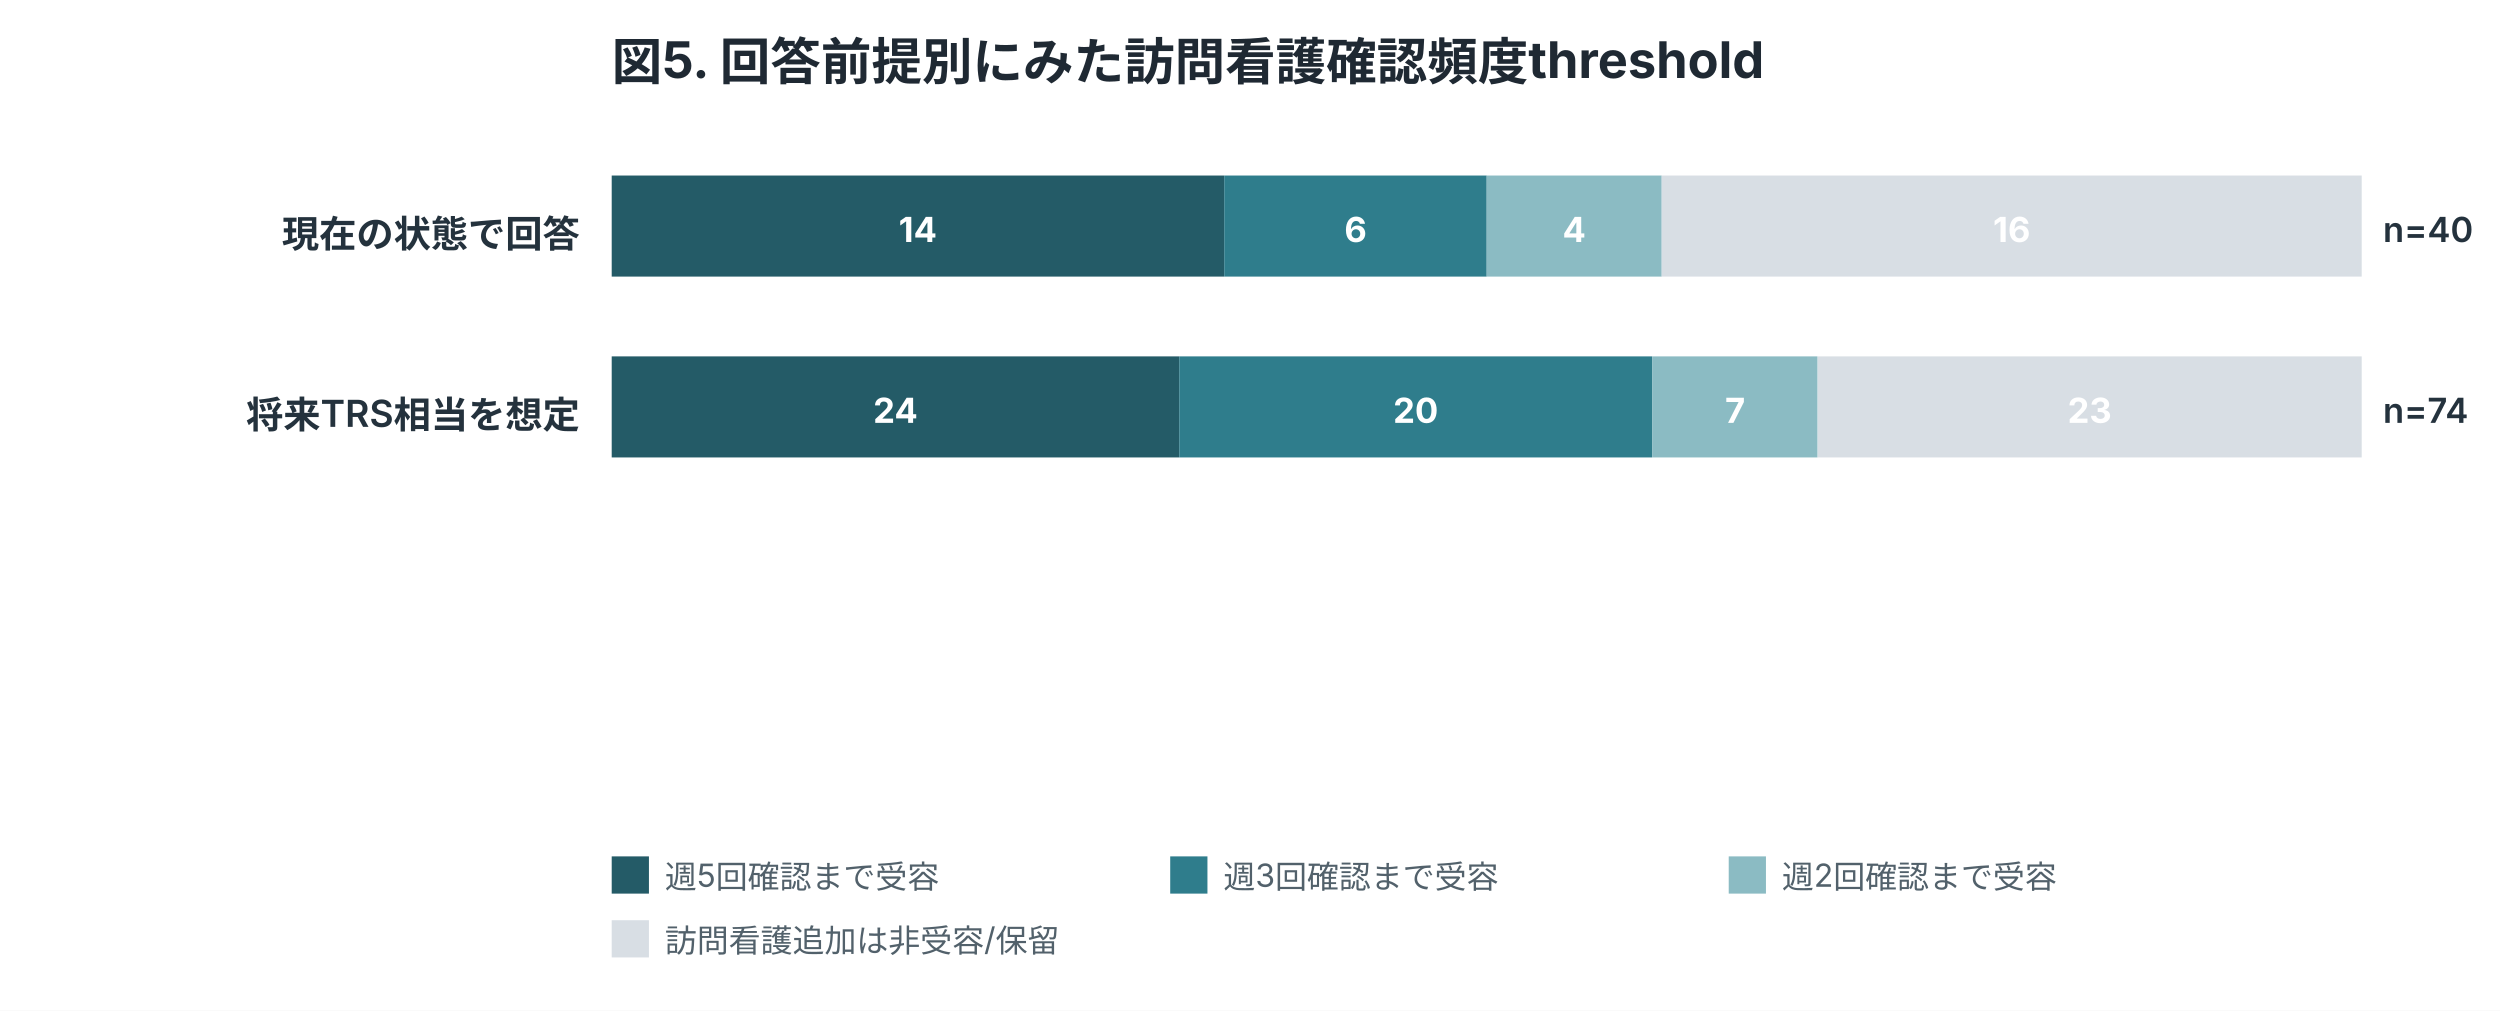
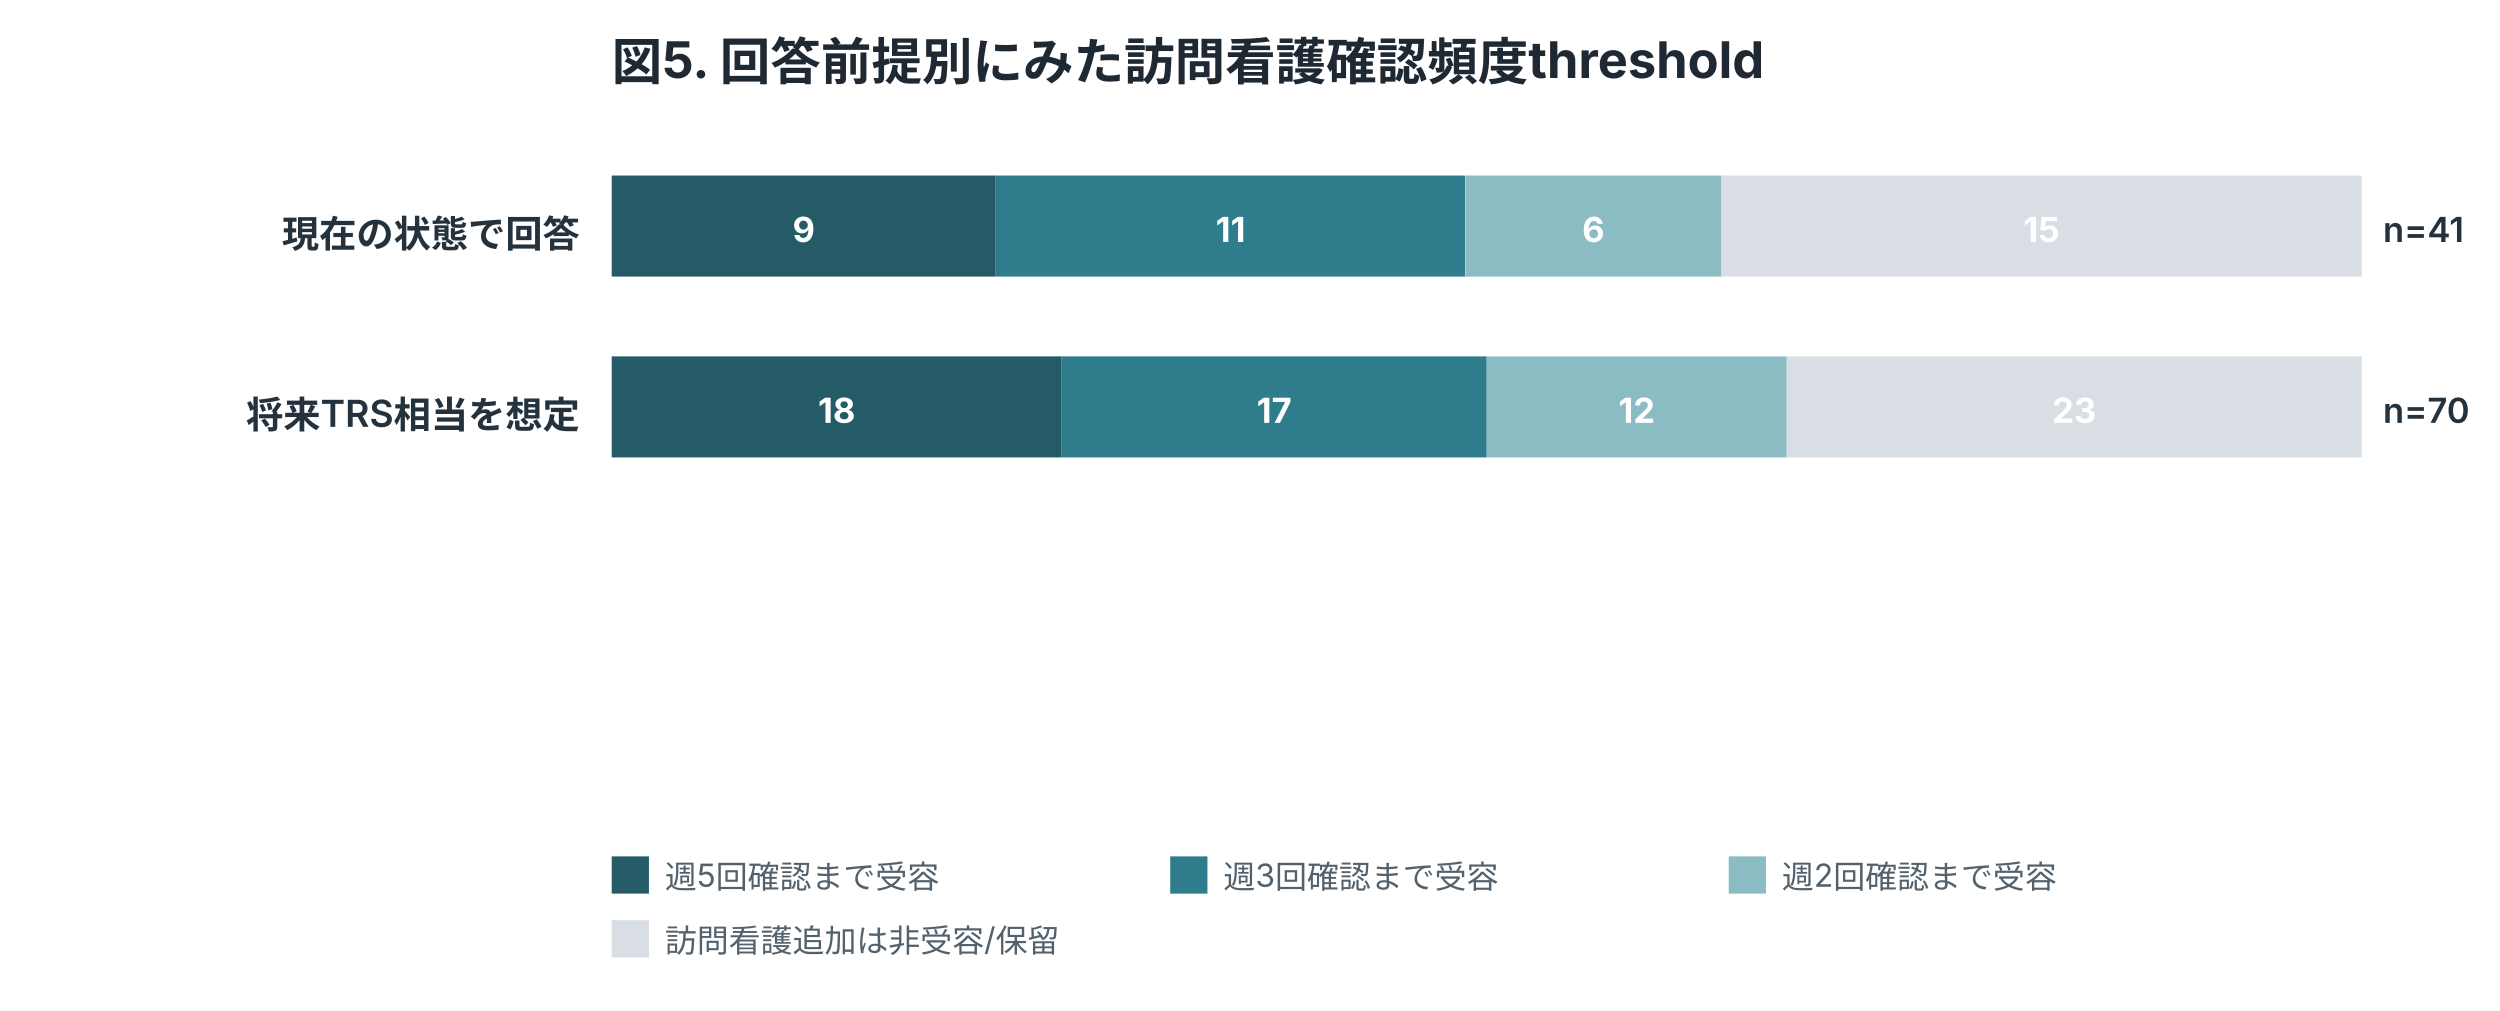
<svg xmlns="http://www.w3.org/2000/svg" width="940" height="380" viewBox="0 0 940 380" role="img">
  <style>
.title{font:700 19px -apple-system,BlinkMacSystemFont,"Segoe UI",sans-serif;fill:#1f2933}
.label{font:600 14px -apple-system,BlinkMacSystemFont,"Segoe UI",sans-serif;fill:#24323d}
.num{font:600 13px -apple-system,BlinkMacSystemFont,"Segoe UI",sans-serif;fill:#24323d}
.axis,.legend,.note{font:12px -apple-system,BlinkMacSystemFont,"Segoe UI",sans-serif;fill:#52616b}
.inside{font:700 13px -apple-system,BlinkMacSystemFont,"Segoe UI",sans-serif;fill:white}
.big{font:700 34px -apple-system,BlinkMacSystemFont,"Segoe UI",sans-serif;fill:#1f2933}
</style>
  <rect width="100%" height="100%" fill="white" />
  <text x="230" y="30" class="title">図5. 回答前提別にみた訪問看護確認頻度threshold</text>
  <text x="218" y="93" text-anchor="end" class="label">現在の状態で回答</text>
-   <rect x="230.0" y="66" width="230.3" height="38" fill="#245b67" />
-   <text x="345.1" y="91" text-anchor="middle" class="inside">14</text>
-   <rect x="460.3" y="66" width="98.7" height="38" fill="#2f7d8c" />
-   <text x="509.7" y="91" text-anchor="middle" class="inside">6</text>
-   <rect x="559.0" y="66" width="65.8" height="38" fill="#8bbbc3" />
-   <text x="591.9" y="91" text-anchor="middle" class="inside">4</text>
-   <rect x="624.8" y="66" width="263.2" height="38" fill="#d8dee4" />
-   <text x="756.4" y="91" text-anchor="middle" class="inside">16</text>
-   <text x="896" y="91" class="num">n=40</text>
+   <rect x="230.0" y="66" width="144.4" height="38" fill="#245b67" />
+   <text x="302.2" y="91" text-anchor="middle" class="inside">9</text>
+   <rect x="374.4" y="66" width="176.5" height="38" fill="#2f7d8c" />
+   <text x="462.7" y="91" text-anchor="middle" class="inside">11</text>
+   <rect x="551.0" y="66" width="96.3" height="38" fill="#8bbbc3" />
+   <text x="599.1" y="91" text-anchor="middle" class="inside">6</text>
+   <rect x="647.3" y="66" width="240.7" height="38" fill="#d8dee4" />
+   <text x="767.6" y="91" text-anchor="middle" class="inside">15</text>
+   <text x="896" y="91" class="num">n=41</text>
  <text x="218" y="161" text-anchor="end" class="label">将来TRS相当を想定</text>
-   <rect x="230.0" y="134" width="213.4" height="38" fill="#245b67" />
-   <text x="336.7" y="159" text-anchor="middle" class="inside">24</text>
-   <rect x="443.4" y="134" width="177.8" height="38" fill="#2f7d8c" />
-   <text x="532.3" y="159" text-anchor="middle" class="inside">20</text>
-   <rect x="621.2" y="134" width="62.2" height="38" fill="#8bbbc3" />
-   <text x="652.4" y="159" text-anchor="middle" class="inside">7</text>
-   <rect x="683.5" y="134" width="204.5" height="38" fill="#d8dee4" />
-   <text x="785.7" y="159" text-anchor="middle" class="inside">23</text>
-   <text x="896" y="159" class="num">n=74</text>
+   <rect x="230.0" y="134" width="169.2" height="38" fill="#245b67" />
+   <text x="314.6" y="159" text-anchor="middle" class="inside">18</text>
+   <rect x="399.2" y="134" width="159.8" height="38" fill="#2f7d8c" />
+   <text x="479.1" y="159" text-anchor="middle" class="inside">17</text>
+   <rect x="559.0" y="134" width="112.8" height="38" fill="#8bbbc3" />
+   <text x="615.4" y="159" text-anchor="middle" class="inside">12</text>
+   <rect x="671.8" y="134" width="216.2" height="38" fill="#d8dee4" />
+   <text x="779.9" y="159" text-anchor="middle" class="inside">23</text>
+   <text x="896" y="159" class="num">n=70</text>
  <rect x="230" y="322" width="14" height="14" fill="#245b67" />
  <text x="250" y="334" class="legend">週5回確認まで受容</text>
  <rect x="440" y="322" width="14" height="14" fill="#2f7d8c" />
  <text x="460" y="334" class="legend">週3回確認まで受容</text>
  <rect x="650" y="322" width="14" height="14" fill="#8bbbc3" />
  <text x="670" y="334" class="legend">週2回確認まで受容</text>
  <rect x="230" y="346" width="14" height="14" fill="#d8dee4" />
  <text x="250" y="358" class="legend">訪問看護追加は非受容/保留</text>
</svg>
